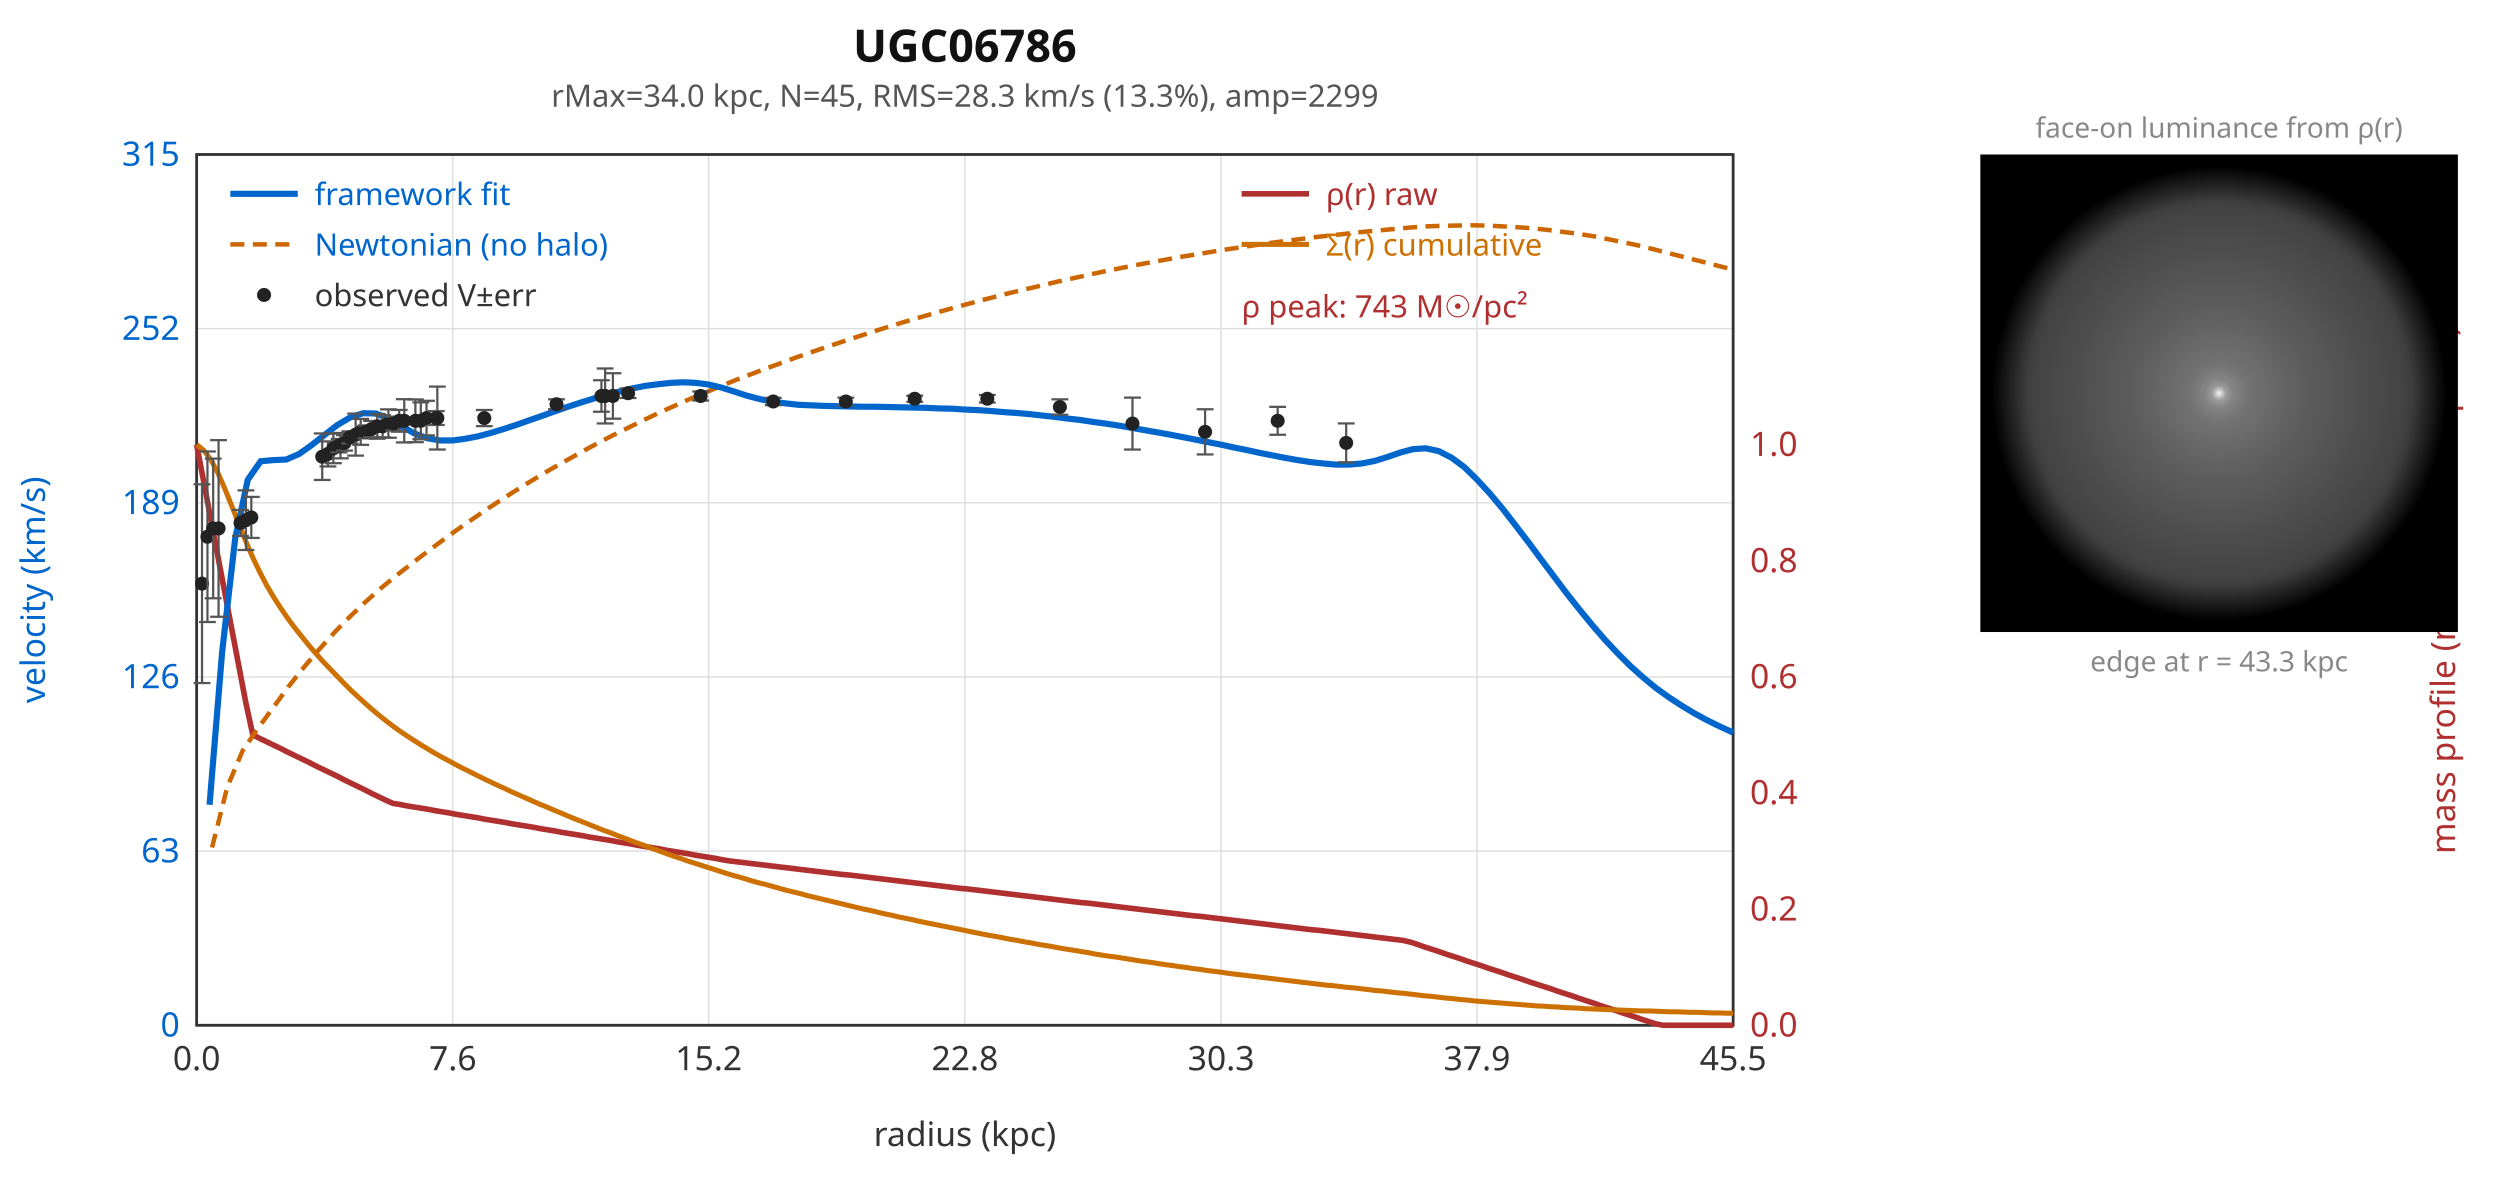
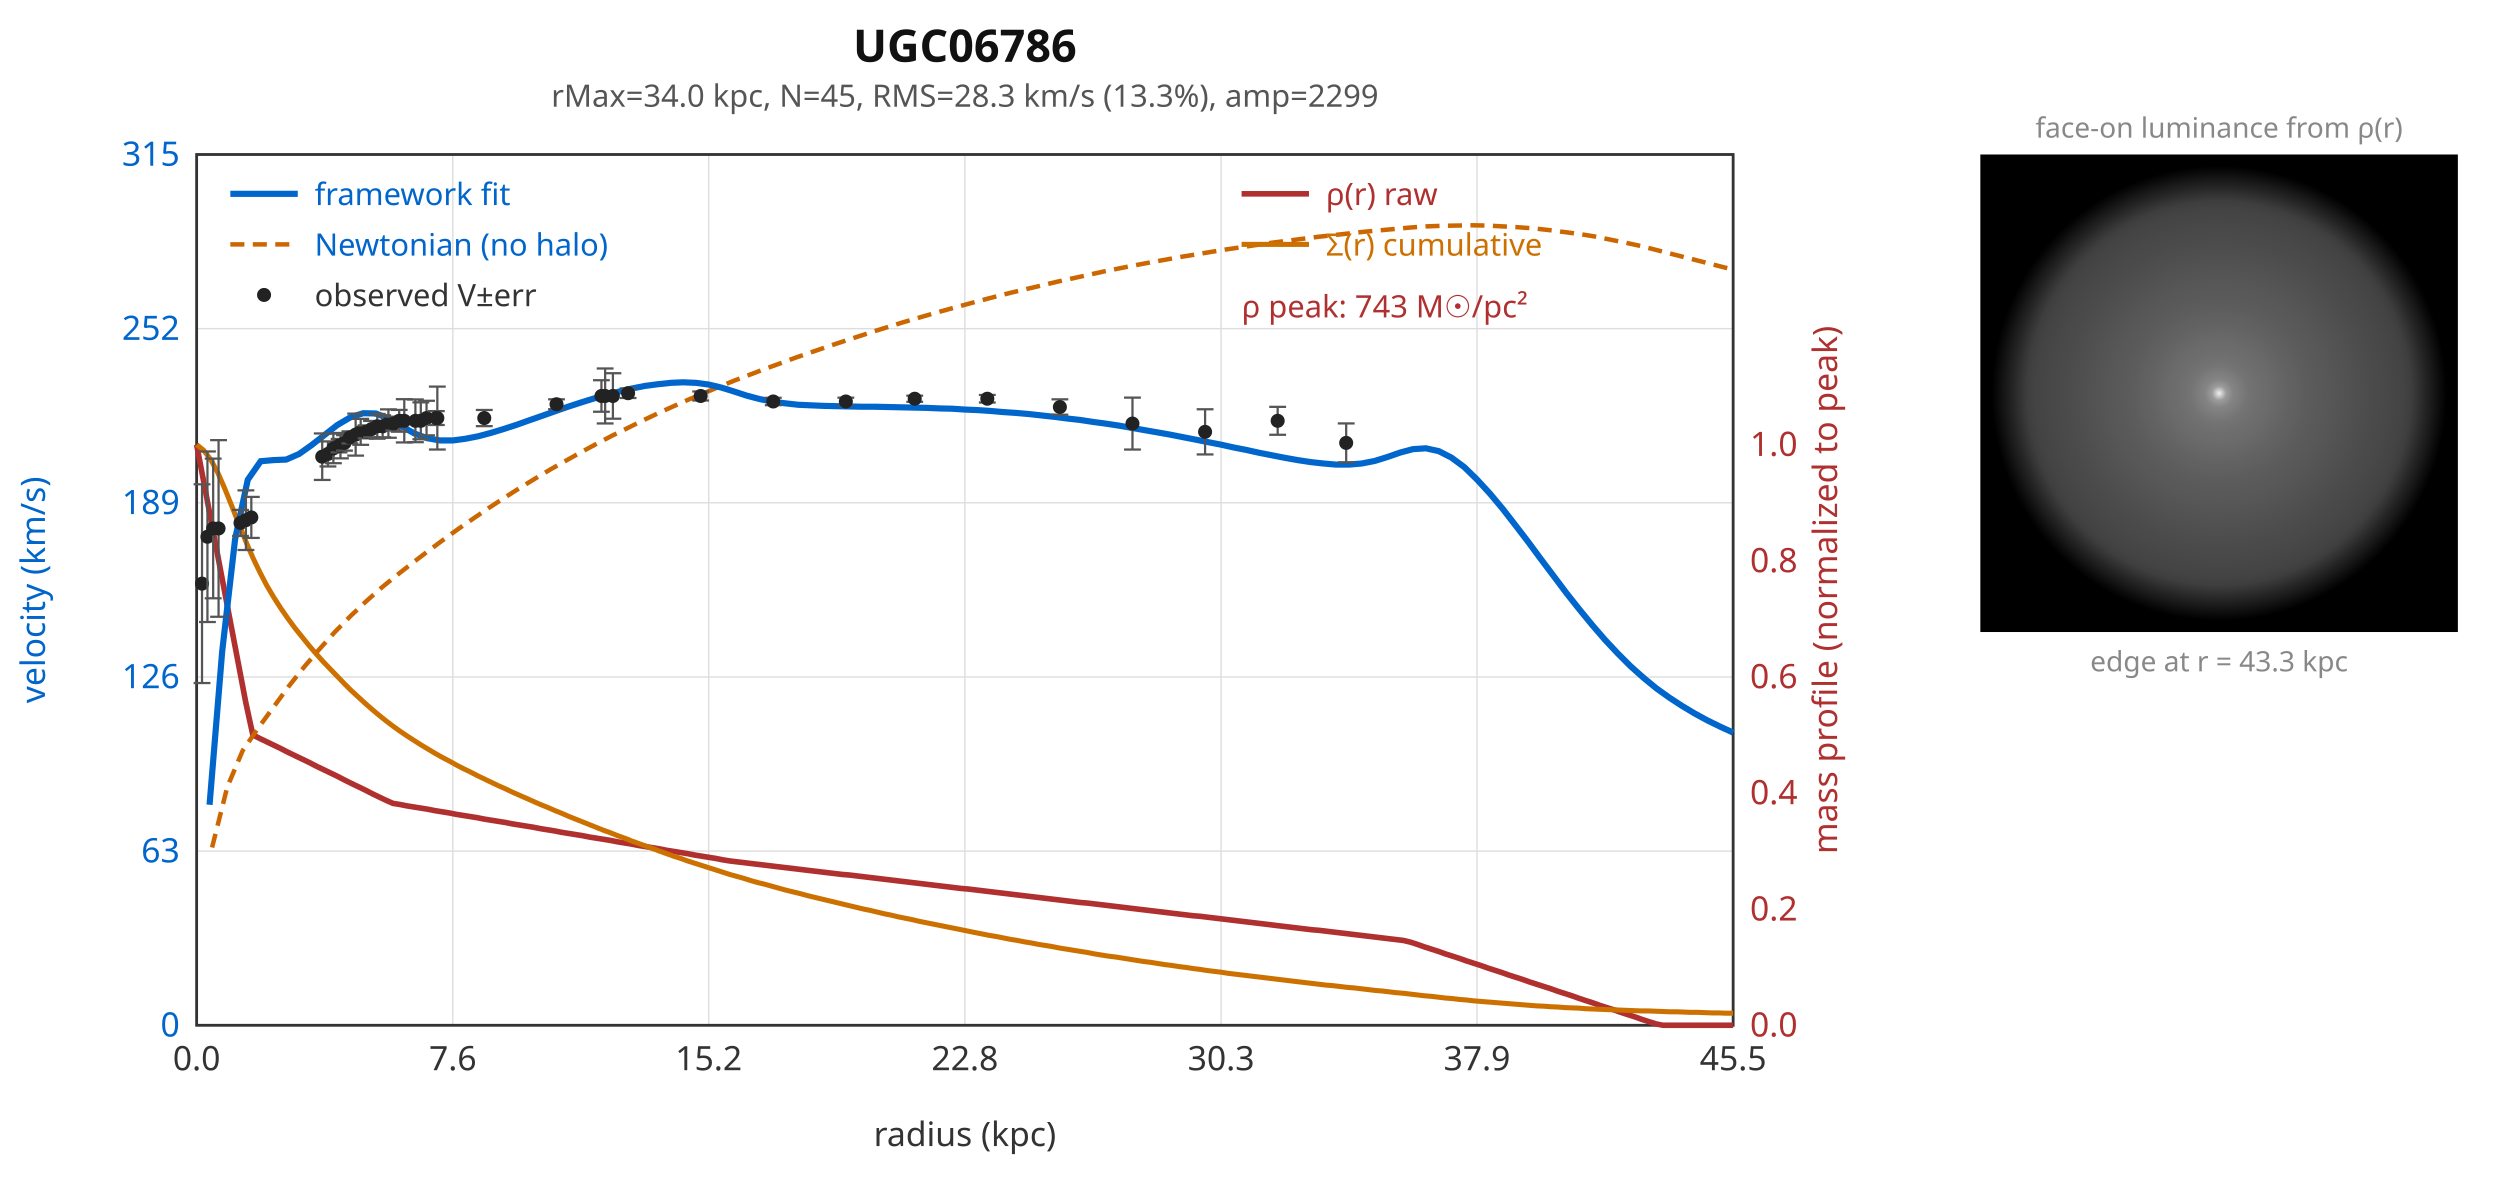
<svg xmlns="http://www.w3.org/2000/svg" viewBox="0 0 890 420" width="890" height="420" font-family="sans-serif" font-size="12">
  <style>
  .ax { stroke: #333; stroke-width: 1; fill: none; }
  .grid { stroke: #ddd; stroke-width: 0.5; fill: none; }
  .lbl { fill: #333; }
  .lbl-l { fill: #0066cc; }
  .lbl-r { fill: #b03030; }
  .obs { fill: #222; }
  .err { stroke: #555; stroke-width: 0.8; fill: none; }
  .fw { stroke: #0066cc; stroke-width: 2.2; fill: none; }
  .nt { stroke: #cc6600; stroke-width: 1.6; fill: none; stroke-dasharray: 5,3; }
  .lbl-s { fill: #cc7000; }
  .rho { stroke: #b03030; stroke-width: 2.0; fill: none; }
  .sig { stroke: #cc7000; stroke-width: 1.8; fill: none; }
  .title { fill: #111; font-size: 16px; font-weight: 600; }
  .subtitle { fill: #555; font-size: 11px; }
  .preview-bg { fill: #000; }
  .preview-lbl { fill: #888; font-size: 10px; }
  .legend { font-size: 11px; }
</style>
  <text x="343.5" y="22" text-anchor="middle" class="title">UGC06786</text>
  <text x="343.5" y="38" text-anchor="middle" class="subtitle">rMax=34.0 kpc, N=45, RMS=28.3 km/s (13.3%), amp=2299</text>
  <line x1="70" y1="365.0" x2="617" y2="365.0" class="grid" />
  <text x="64" y="369.0" text-anchor="end" class="lbl-l">0</text>
  <line x1="70" y1="303.0" x2="617" y2="303.0" class="grid" />
  <text x="64" y="307.0" text-anchor="end" class="lbl-l">63</text>
  <line x1="70" y1="241.0" x2="617" y2="241.0" class="grid" />
  <text x="64" y="245.0" text-anchor="end" class="lbl-l">126</text>
  <line x1="70" y1="179.0" x2="617" y2="179.0" class="grid" />
  <text x="64" y="183.0" text-anchor="end" class="lbl-l">189</text>
  <line x1="70" y1="117.0" x2="617" y2="117.0" class="grid" />
  <text x="64" y="121.0" text-anchor="end" class="lbl-l">252</text>
  <line x1="70" y1="55.0" x2="617" y2="55.0" class="grid" />
  <text x="64" y="59.0" text-anchor="end" class="lbl-l">315</text>
  <text x="623" y="369.0" text-anchor="start" class="lbl-r">0.0</text>
  <text x="623" y="327.7" text-anchor="start" class="lbl-r">0.2</text>
  <text x="623" y="286.3" text-anchor="start" class="lbl-r">0.4</text>
  <text x="623" y="245.0" text-anchor="start" class="lbl-r">0.6</text>
  <text x="623" y="203.7" text-anchor="start" class="lbl-r">0.8</text>
  <text x="623" y="162.3" text-anchor="start" class="lbl-r">1.0</text>
  <line x1="70.0" y1="55" x2="70.0" y2="365" class="grid" />
  <text x="70.0" y="381" text-anchor="middle" class="lbl">0.0</text>
  <line x1="161.2" y1="55" x2="161.2" y2="365" class="grid" />
  <text x="161.2" y="381" text-anchor="middle" class="lbl">7.6</text>
  <line x1="252.3" y1="55" x2="252.3" y2="365" class="grid" />
  <text x="252.3" y="381" text-anchor="middle" class="lbl">15.2</text>
  <line x1="343.5" y1="55" x2="343.5" y2="365" class="grid" />
  <text x="343.5" y="381" text-anchor="middle" class="lbl">22.8</text>
  <line x1="434.7" y1="55" x2="434.7" y2="365" class="grid" />
  <text x="434.7" y="381" text-anchor="middle" class="lbl">30.3</text>
  <line x1="525.8" y1="55" x2="525.8" y2="365" class="grid" />
  <text x="525.8" y="381" text-anchor="middle" class="lbl">37.9</text>
  <line x1="617.0" y1="55" x2="617.0" y2="365" class="grid" />
  <text x="617.0" y="381" text-anchor="middle" class="lbl">45.5</text>
  <text x="343.5" y="408" text-anchor="middle" class="lbl">radius (kpc)</text>
  <text x="16" y="210" text-anchor="middle" class="lbl-l" transform="rotate(-90, 16, 210)">velocity (km/s)</text>
-   <text x="874" y="210" text-anchor="middle" class="lbl-r" transform="rotate(-90, 874, 210)">mass profile (normalized to peak)</text>
+   <text x="654" y="210" text-anchor="middle" class="lbl-r" transform="rotate(-90, 654, 210)">mass profile (normalized to peak)</text>
  <rect x="70" y="55" width="547" height="310" class="ax" />
  <path d="M 70.0,158.3 L 72.5,171.4 L 75.0,184.6 L 77.5,197.7 L 80.0,210.8 L 82.5,223.9 L 85.0,237.0 L 87.5,250.1 L 90.0,261.6 L 92.5,262.9 L 95.0,264.1 L 97.5,265.3 L 100.0,266.5 L 102.5,267.8 L 105.0,269.0 L 107.5,270.2 L 110.0,271.4 L 112.5,272.7 L 115.0,273.9 L 117.5,275.1 L 120.0,276.3 L 122.5,277.6 L 124.9,278.8 L 127.4,280.0 L 129.9,281.2 L 132.4,282.5 L 134.9,283.7 L 137.4,284.9 L 139.9,286.0 L 142.4,286.4 L 144.9,286.9 L 147.4,287.3 L 149.9,287.7 L 152.4,288.1 L 154.9,288.6 L 157.4,289.0 L 159.9,289.4 L 162.4,289.9 L 164.9,290.3 L 167.4,290.7 L 169.9,291.1 L 172.4,291.6 L 174.9,292.0 L 177.4,292.4 L 179.9,292.8 L 182.4,293.3 L 184.9,293.7 L 187.4,294.1 L 189.9,294.5 L 192.4,295.0 L 194.9,295.4 L 197.4,295.8 L 199.9,296.3 L 202.4,296.7 L 204.9,297.1 L 207.4,297.5 L 209.9,298.0 L 212.4,298.4 L 214.9,298.8 L 217.4,299.2 L 219.9,299.7 L 222.4,300.1 L 224.9,300.5 L 227.4,301.0 L 229.9,301.4 L 232.4,301.8 L 234.8,302.2 L 237.3,302.7 L 239.8,303.1 L 242.3,303.5 L 244.8,303.9 L 247.3,304.4 L 249.8,304.8 L 252.3,305.2 L 254.8,305.6 L 257.3,306.1 L 259.8,306.5 L 262.3,306.8 L 264.8,307.1 L 267.3,307.4 L 269.8,307.7 L 272.3,308.0 L 274.8,308.3 L 277.3,308.6 L 279.8,308.9 L 282.3,309.2 L 284.8,309.5 L 287.3,309.8 L 289.8,310.1 L 292.3,310.4 L 294.8,310.7 L 297.3,311.0 L 299.8,311.3 L 302.3,311.5 L 304.8,311.8 L 307.3,312.1 L 309.8,312.4 L 312.3,312.7 L 314.8,313.0 L 317.3,313.3 L 319.8,313.6 L 322.3,313.9 L 324.8,314.2 L 327.3,314.5 L 329.8,314.8 L 332.3,315.1 L 334.8,315.4 L 337.3,315.7 L 339.8,316.0 L 342.3,316.3 L 344.7,316.5 L 347.2,316.8 L 349.7,317.1 L 352.2,317.4 L 354.7,317.7 L 357.2,318.0 L 359.7,318.3 L 362.2,318.6 L 364.7,318.9 L 367.2,319.2 L 369.7,319.5 L 372.2,319.8 L 374.7,320.1 L 377.2,320.4 L 379.7,320.7 L 382.2,321.0 L 384.7,321.3 L 387.2,321.5 L 389.7,321.8 L 392.2,322.1 L 394.7,322.4 L 397.2,322.7 L 399.7,323.0 L 402.2,323.3 L 404.7,323.6 L 407.2,323.9 L 409.7,324.2 L 412.2,324.5 L 414.7,324.8 L 417.2,325.1 L 419.7,325.4 L 422.2,325.7 L 424.7,326.0 L 427.2,326.2 L 429.7,326.5 L 432.2,326.8 L 434.7,327.1 L 437.2,327.4 L 439.7,327.7 L 442.2,328.0 L 444.7,328.3 L 447.2,328.6 L 449.7,328.9 L 452.2,329.2 L 454.6,329.5 L 457.1,329.8 L 459.6,330.1 L 462.1,330.4 L 464.6,330.7 L 467.1,331.0 L 469.6,331.2 L 472.1,331.5 L 474.6,331.8 L 477.1,332.1 L 479.6,332.4 L 482.1,332.7 L 484.6,333.0 L 487.1,333.3 L 489.6,333.6 L 492.1,333.9 L 494.6,334.2 L 497.1,334.5 L 499.6,334.8 L 502.1,335.4 L 504.6,336.2 L 507.1,337.1 L 509.6,337.9 L 512.1,338.7 L 514.6,339.6 L 517.1,340.4 L 519.6,341.2 L 522.1,342.1 L 524.6,342.9 L 527.1,343.7 L 529.6,344.6 L 532.1,345.4 L 534.6,346.2 L 537.1,347.1 L 539.6,347.9 L 542.1,348.7 L 544.6,349.6 L 547.1,350.4 L 549.6,351.2 L 552.1,352.0 L 554.6,352.9 L 557.1,353.7 L 559.6,354.5 L 562.1,355.4 L 564.5,356.2 L 567.0,357.0 L 569.5,357.9 L 572.0,358.7 L 574.5,359.5 L 577.0,360.4 L 579.5,361.2 L 582.0,362.0 L 584.5,362.9 L 587.0,363.7 L 589.5,364.5 L 592.0,365.0 L 594.5,365.0 L 597.0,365.0 L 599.5,365.0 L 602.0,365.0 L 604.5,365.0 L 607.0,365.0 L 609.5,365.0 L 612.0,365.0 L 614.5,365.0 L 617.0,365.0" class="rho" />
  <path d="M 70.0,158.3 L 72.5,160.3 L 75.0,163.6 L 77.5,168.2 L 80.0,173.9 L 82.5,180.1 L 85.0,186.5 L 87.5,192.7 L 90.0,198.5 L 92.5,203.7 L 95.0,208.5 L 97.5,212.7 L 100.0,216.6 L 102.5,220.2 L 105.0,223.6 L 107.5,226.7 L 110.0,229.8 L 112.5,232.7 L 115.0,235.5 L 117.5,238.1 L 120.0,240.7 L 122.5,243.3 L 124.9,245.7 L 127.4,248.0 L 129.9,250.3 L 132.4,252.5 L 134.9,254.6 L 137.4,256.6 L 139.9,258.5 L 142.4,260.3 L 144.9,262.0 L 147.4,263.6 L 149.9,265.2 L 152.4,266.7 L 154.9,268.2 L 157.4,269.6 L 159.9,270.9 L 162.4,272.3 L 164.9,273.6 L 167.4,274.8 L 169.9,276.1 L 172.4,277.3 L 174.9,278.5 L 177.4,279.7 L 179.9,280.8 L 182.4,282.0 L 184.9,283.1 L 187.4,284.2 L 189.9,285.3 L 192.4,286.4 L 194.9,287.4 L 197.4,288.5 L 199.9,289.5 L 202.4,290.6 L 204.9,291.6 L 207.4,292.6 L 209.9,293.6 L 212.4,294.6 L 214.9,295.6 L 217.4,296.5 L 219.9,297.5 L 222.4,298.4 L 224.9,299.4 L 227.4,300.3 L 229.9,301.2 L 232.4,302.1 L 234.8,303.0 L 237.3,303.9 L 239.8,304.8 L 242.3,305.6 L 244.8,306.5 L 247.3,307.3 L 249.8,308.1 L 252.3,308.9 L 254.8,309.7 L 257.3,310.5 L 259.8,311.3 L 262.3,312.0 L 264.8,312.7 L 267.3,313.5 L 269.8,314.2 L 272.3,314.8 L 274.8,315.5 L 277.3,316.2 L 279.8,316.9 L 282.3,317.5 L 284.8,318.1 L 287.3,318.8 L 289.8,319.4 L 292.3,320.0 L 294.8,320.6 L 297.3,321.2 L 299.8,321.8 L 302.3,322.4 L 304.8,323.0 L 307.3,323.6 L 309.8,324.1 L 312.3,324.7 L 314.8,325.3 L 317.3,325.8 L 319.8,326.4 L 322.3,326.9 L 324.8,327.4 L 327.3,328.0 L 329.8,328.5 L 332.3,329.0 L 334.8,329.5 L 337.3,330.0 L 339.8,330.5 L 342.3,331.0 L 344.7,331.5 L 347.2,332.0 L 349.7,332.5 L 352.2,333.0 L 354.7,333.4 L 357.2,333.9 L 359.7,334.4 L 362.2,334.8 L 364.7,335.3 L 367.2,335.7 L 369.7,336.2 L 372.2,336.6 L 374.7,337.0 L 377.2,337.5 L 379.7,337.9 L 382.2,338.3 L 384.7,338.7 L 387.2,339.1 L 389.7,339.6 L 392.2,340.0 L 394.7,340.4 L 397.2,340.7 L 399.7,341.1 L 402.2,341.5 L 404.7,341.9 L 407.2,342.3 L 409.7,342.6 L 412.2,343.0 L 414.7,343.4 L 417.2,343.7 L 419.7,344.1 L 422.2,344.4 L 424.7,344.8 L 427.2,345.1 L 429.7,345.5 L 432.2,345.8 L 434.7,346.1 L 437.2,346.5 L 439.7,346.8 L 442.2,347.1 L 444.7,347.4 L 447.2,347.7 L 449.7,348.0 L 452.2,348.3 L 454.6,348.6 L 457.1,348.9 L 459.6,349.2 L 462.1,349.5 L 464.6,349.8 L 467.1,350.1 L 469.6,350.4 L 472.1,350.7 L 474.6,350.9 L 477.1,351.2 L 479.6,351.5 L 482.1,351.7 L 484.6,352.0 L 487.1,352.3 L 489.6,352.6 L 492.1,352.8 L 494.6,353.1 L 497.1,353.4 L 499.6,353.6 L 502.1,353.9 L 504.6,354.2 L 507.1,354.5 L 509.6,354.7 L 512.1,355.0 L 514.6,355.3 L 517.1,355.5 L 519.6,355.8 L 522.1,356.0 L 524.6,356.3 L 527.1,356.5 L 529.6,356.7 L 532.1,356.9 L 534.6,357.1 L 537.1,357.3 L 539.6,357.5 L 542.1,357.7 L 544.6,357.9 L 547.1,358.1 L 549.6,358.2 L 552.1,358.4 L 554.6,358.5 L 557.1,358.7 L 559.6,358.8 L 562.1,358.9 L 564.5,359.1 L 567.0,359.2 L 569.5,359.3 L 572.0,359.4 L 574.5,359.5 L 577.0,359.6 L 579.5,359.7 L 582.0,359.8 L 584.5,359.9 L 587.0,359.9 L 589.5,360.0 L 592.0,360.1 L 594.5,360.2 L 597.0,360.2 L 599.5,360.3 L 602.0,360.4 L 604.5,360.4 L 607.0,360.5 L 609.5,360.6 L 612.0,360.6 L 614.5,360.7 L 617.0,360.7" class="sig" />
  <path d="M 75.5,301.7 L 80.9,280.2 L 86.4,267.2 L 91.9,259.2 L 97.4,251.7 L 102.8,244.3 L 108.3,237.4 L 113.8,231.0 L 119.2,225.0 L 124.7,219.4 L 130.2,214.2 L 135.6,209.4 L 141.1,204.9 L 146.6,200.6 L 152.1,196.4 L 157.5,192.4 L 163.0,188.4 L 168.5,184.6 L 173.9,180.9 L 179.4,177.3 L 184.9,173.8 L 190.3,170.5 L 195.8,167.2 L 201.3,164.1 L 206.8,161.0 L 212.2,158.1 L 217.7,155.2 L 223.2,152.5 L 228.6,149.8 L 234.1,147.2 L 239.6,144.7 L 245.0,142.3 L 250.5,140.0 L 256.0,137.7 L 261.4,135.5 L 266.9,133.4 L 272.4,131.3 L 277.9,129.3 L 283.3,127.3 L 288.8,125.4 L 294.3,123.5 L 299.7,121.7 L 305.2,119.9 L 310.7,118.1 L 316.1,116.4 L 321.6,114.7 L 327.1,113.1 L 332.6,111.5 L 338.0,110.0 L 343.5,108.5 L 349.0,107.0 L 354.4,105.6 L 359.9,104.2 L 365.4,102.9 L 370.9,101.6 L 376.3,100.3 L 381.8,99.1 L 387.3,97.9 L 392.7,96.7 L 398.2,95.6 L 403.7,94.5 L 409.1,93.5 L 414.6,92.5 L 420.1,91.5 L 425.6,90.6 L 431.0,89.7 L 436.5,88.8 L 442.0,88.0 L 447.4,87.2 L 452.9,86.4 L 458.4,85.7 L 463.8,85.0 L 469.3,84.3 L 474.8,83.7 L 480.3,83.1 L 485.7,82.5 L 491.2,82.0 L 496.7,81.5 L 502.1,81.0 L 507.6,80.6 L 513.1,80.4 L 518.5,80.3 L 524.0,80.2 L 529.5,80.3 L 535.0,80.6 L 540.4,80.9 L 545.9,81.3 L 551.4,81.9 L 556.8,82.6 L 562.3,83.3 L 567.8,84.2 L 573.2,85.3 L 578.7,86.4 L 584.2,87.6 L 589.7,89.0 L 595.1,90.4 L 600.6,91.8 L 606.1,93.2 L 611.5,94.6 L 617.0,96.0" class="nt" />
  <path d="M 74.6,286.5 L 79.1,231.9 L 83.7,191.9 L 88.2,170.8 L 92.8,164.2 L 97.3,163.8 L 101.9,163.6 L 106.5,161.6 L 111.0,158.4 L 115.6,154.8 L 120.1,151.3 L 124.7,148.6 L 129.3,147.1 L 133.8,147.2 L 138.4,149.0 L 142.9,151.7 L 147.5,154.3 L 152.1,156.0 L 156.6,156.8 L 161.2,156.8 L 165.7,156.2 L 170.3,155.3 L 174.8,154.1 L 179.4,152.7 L 184.0,151.2 L 188.5,149.6 L 193.1,148.0 L 197.6,146.4 L 202.2,144.8 L 206.8,143.3 L 211.3,141.9 L 215.9,140.6 L 220.4,139.4 L 225.0,138.3 L 229.5,137.4 L 234.1,136.8 L 238.7,136.3 L 243.2,136.1 L 247.8,136.3 L 252.3,136.9 L 256.9,138.0 L 261.4,139.4 L 266.0,140.9 L 270.6,142.1 L 275.1,143.0 L 279.7,143.6 L 284.2,144.1 L 288.8,144.3 L 293.4,144.5 L 297.9,144.6 L 302.5,144.7 L 307.0,144.8 L 311.6,144.8 L 316.1,144.9 L 320.7,145.0 L 325.3,145.1 L 329.8,145.2 L 334.4,145.4 L 338.9,145.5 L 343.5,145.8 L 348.1,146.0 L 352.6,146.3 L 357.2,146.7 L 361.7,147.0 L 366.3,147.4 L 370.8,147.9 L 375.4,148.4 L 380.0,149.0 L 384.5,149.5 L 389.1,150.2 L 393.6,150.8 L 398.2,151.5 L 402.8,152.3 L 407.3,153.1 L 411.9,153.9 L 416.4,154.7 L 421.0,155.6 L 425.6,156.5 L 430.1,157.4 L 434.7,158.3 L 439.2,159.3 L 443.8,160.2 L 448.3,161.2 L 452.9,162.1 L 457.5,163.0 L 462.0,163.8 L 466.6,164.5 L 471.1,165.0 L 475.7,165.4 L 480.2,165.4 L 484.8,165.0 L 489.4,164.1 L 493.9,162.7 L 498.5,161.1 L 503.0,159.9 L 507.6,159.6 L 512.2,160.6 L 516.7,162.9 L 521.3,166.3 L 525.8,170.7 L 530.4,175.7 L 535.0,181.2 L 539.5,187.0 L 544.1,193.0 L 548.6,199.1 L 553.2,205.2 L 557.7,211.2 L 562.3,217.0 L 566.9,222.6 L 571.4,227.8 L 576.0,232.7 L 580.5,237.2 L 585.1,241.3 L 589.6,245.0 L 594.2,248.3 L 598.8,251.3 L 603.3,254.0 L 607.9,256.5 L 612.4,258.7 L 617.0,260.8" class="fw" />
  <line x1="71.92" y1="172.41" x2="71.92" y2="243.16" class="err" />
  <line x1="68.92" y1="172.41" x2="74.92" y2="172.41" class="err" />
  <line x1="68.92" y1="243.16" x2="74.92" y2="243.16" class="err" />
  <circle cx="71.92" cy="207.78" r="2.5" class="obs" />
  <line x1="73.85" y1="160.72" x2="73.85" y2="221.44" class="err" />
  <line x1="70.85" y1="160.72" x2="76.85" y2="160.72" class="err" />
  <line x1="70.85" y1="221.44" x2="76.85" y2="221.44" class="err" />
  <circle cx="73.85" cy="191.08" r="2.5" class="obs" />
  <line x1="75.89" y1="163.27" x2="75.89" y2="212.99" class="err" />
  <line x1="72.89" y1="163.27" x2="78.89" y2="163.27" class="err" />
  <line x1="72.89" y1="212.99" x2="78.89" y2="212.99" class="err" />
  <circle cx="75.89" cy="188.13" r="2.5" class="obs" />
  <line x1="77.81" y1="156.69" x2="77.81" y2="219.57" class="err" />
  <line x1="74.81" y1="156.69" x2="80.81" y2="156.69" class="err" />
  <line x1="74.81" y1="219.57" x2="80.81" y2="219.57" class="err" />
  <circle cx="77.81" cy="188.13" r="2.5" class="obs" />
  <line x1="85.62" y1="181.53" x2="85.62" y2="190.80" class="err" />
  <line x1="82.62" y1="181.53" x2="88.62" y2="181.53" class="err" />
  <line x1="82.62" y1="190.80" x2="88.62" y2="190.80" class="err" />
  <circle cx="85.62" cy="186.17" r="2.5" class="obs" />
  <line x1="87.55" y1="174.57" x2="87.55" y2="195.80" class="err" />
  <line x1="84.55" y1="174.57" x2="90.55" y2="174.57" class="err" />
  <line x1="84.55" y1="195.80" x2="90.55" y2="195.80" class="err" />
  <circle cx="87.55" cy="185.18" r="2.5" class="obs" />
  <line x1="89.47" y1="176.90" x2="89.47" y2="191.50" class="err" />
  <line x1="86.47" y1="176.90" x2="92.47" y2="176.90" class="err" />
  <line x1="86.47" y1="191.50" x2="92.47" y2="191.50" class="err" />
  <circle cx="89.47" cy="184.20" r="2.5" class="obs" />
  <line x1="114.71" y1="154.31" x2="114.71" y2="170.86" class="err" />
  <line x1="111.71" y1="154.31" x2="117.71" y2="154.31" class="err" />
  <line x1="111.71" y1="170.86" x2="117.71" y2="170.86" class="err" />
  <circle cx="114.71" cy="162.58" r="2.5" class="obs" />
  <line x1="116.75" y1="157.14" x2="116.75" y2="166.06" class="err" />
  <line x1="113.75" y1="157.14" x2="119.75" y2="157.14" class="err" />
  <line x1="113.75" y1="166.06" x2="119.75" y2="166.06" class="err" />
  <circle cx="116.75" cy="161.60" r="2.5" class="obs" />
  <line x1="118.68" y1="154.37" x2="118.68" y2="164.90" class="err" />
  <line x1="115.68" y1="154.37" x2="121.68" y2="154.37" class="err" />
  <line x1="115.68" y1="164.90" x2="121.68" y2="164.90" class="err" />
  <circle cx="118.68" cy="159.64" r="2.5" class="obs" />
  <line x1="120.72" y1="156.27" x2="120.72" y2="161.04" class="err" />
  <line x1="117.72" y1="156.27" x2="123.72" y2="156.27" class="err" />
  <line x1="117.72" y1="161.04" x2="123.72" y2="161.04" class="err" />
  <circle cx="120.72" cy="158.65" r="2.5" class="obs" />
  <line x1="121.20" y1="154.13" x2="121.20" y2="163.17" class="err" />
  <line x1="118.20" y1="154.13" x2="124.20" y2="154.13" class="err" />
  <line x1="118.20" y1="163.17" x2="124.20" y2="163.17" class="err" />
  <circle cx="121.20" cy="158.65" r="2.5" class="obs" />
  <line x1="122.64" y1="154.92" x2="122.64" y2="160.42" class="err" />
  <line x1="119.64" y1="154.92" x2="125.64" y2="154.92" class="err" />
  <line x1="119.64" y1="160.42" x2="125.64" y2="160.42" class="err" />
  <circle cx="122.64" cy="157.67" r="2.5" class="obs" />
  <line x1="124.57" y1="153.56" x2="124.57" y2="157.85" class="err" />
  <line x1="121.57" y1="153.56" x2="127.57" y2="153.56" class="err" />
  <line x1="121.57" y1="157.85" x2="127.57" y2="157.85" class="err" />
  <circle cx="124.57" cy="155.71" r="2.5" class="obs" />
  <line x1="126.61" y1="147.25" x2="126.61" y2="162.20" class="err" />
  <line x1="123.61" y1="147.25" x2="129.61" y2="147.25" class="err" />
  <line x1="123.61" y1="162.20" x2="129.61" y2="162.20" class="err" />
  <circle cx="126.61" cy="154.72" r="2.5" class="obs" />
  <line x1="128.41" y1="149.12" x2="128.41" y2="158.36" class="err" />
  <line x1="125.41" y1="149.12" x2="131.41" y2="149.12" class="err" />
  <line x1="125.41" y1="158.36" x2="131.41" y2="158.36" class="err" />
  <circle cx="128.41" cy="153.74" r="2.5" class="obs" />
  <line x1="130.33" y1="151.44" x2="130.33" y2="156.04" class="err" />
  <line x1="127.33" y1="151.44" x2="133.33" y2="151.44" class="err" />
  <line x1="127.33" y1="156.04" x2="133.33" y2="156.04" class="err" />
  <circle cx="130.33" cy="153.74" r="2.5" class="obs" />
  <line x1="132.26" y1="149.86" x2="132.26" y2="155.66" class="err" />
  <line x1="129.26" y1="149.86" x2="135.26" y2="149.86" class="err" />
  <line x1="129.26" y1="155.66" x2="135.26" y2="155.66" class="err" />
  <circle cx="132.26" cy="152.76" r="2.5" class="obs" />
  <line x1="134.30" y1="147.37" x2="134.30" y2="156.18" class="err" />
  <line x1="131.30" y1="147.37" x2="137.30" y2="147.37" class="err" />
  <line x1="131.30" y1="156.18" x2="137.30" y2="156.18" class="err" />
  <circle cx="134.30" cy="151.78" r="2.5" class="obs" />
  <line x1="136.22" y1="147.85" x2="136.22" y2="155.70" class="err" />
  <line x1="133.22" y1="147.85" x2="139.22" y2="147.85" class="err" />
  <line x1="133.22" y1="155.70" x2="139.22" y2="155.70" class="err" />
  <circle cx="136.22" cy="151.78" r="2.5" class="obs" />
  <line x1="138.27" y1="145.74" x2="138.27" y2="155.84" class="err" />
  <line x1="135.27" y1="145.74" x2="141.27" y2="145.74" class="err" />
  <line x1="135.27" y1="155.84" x2="141.27" y2="155.84" class="err" />
  <circle cx="138.27" cy="150.79" r="2.5" class="obs" />
  <line x1="140.19" y1="148.33" x2="140.19" y2="153.26" class="err" />
  <line x1="137.19" y1="148.33" x2="143.19" y2="148.33" class="err" />
  <line x1="137.19" y1="153.26" x2="143.19" y2="153.26" class="err" />
  <circle cx="140.19" cy="150.79" r="2.5" class="obs" />
  <line x1="142.11" y1="145.93" x2="142.11" y2="153.69" class="err" />
  <line x1="139.11" y1="145.93" x2="145.11" y2="145.93" class="err" />
  <line x1="139.11" y1="153.69" x2="145.11" y2="153.69" class="err" />
  <circle cx="142.11" cy="149.81" r="2.5" class="obs" />
  <line x1="143.92" y1="142.11" x2="143.92" y2="157.51" class="err" />
  <line x1="140.92" y1="142.11" x2="146.92" y2="142.11" class="err" />
  <line x1="140.92" y1="157.51" x2="146.92" y2="157.51" class="err" />
  <circle cx="143.92" cy="149.81" r="2.5" class="obs" />
  <line x1="147.88" y1="142.20" x2="147.88" y2="157.42" class="err" />
  <line x1="144.88" y1="142.20" x2="150.88" y2="142.20" class="err" />
  <line x1="144.88" y1="157.42" x2="150.88" y2="157.42" class="err" />
  <circle cx="147.88" cy="149.81" r="2.5" class="obs" />
  <line x1="149.81" y1="143.24" x2="149.81" y2="156.38" class="err" />
  <line x1="146.81" y1="143.24" x2="152.81" y2="143.24" class="err" />
  <line x1="146.81" y1="156.38" x2="152.81" y2="156.38" class="err" />
  <circle cx="149.81" cy="149.81" r="2.5" class="obs" />
  <line x1="151.85" y1="142.68" x2="151.85" y2="154.98" class="err" />
  <line x1="148.85" y1="142.68" x2="154.85" y2="142.68" class="err" />
  <line x1="148.85" y1="154.98" x2="154.85" y2="154.98" class="err" />
  <circle cx="151.85" cy="148.83" r="2.5" class="obs" />
  <line x1="155.33" y1="146.35" x2="155.33" y2="151.30" class="err" />
  <line x1="152.33" y1="146.35" x2="158.33" y2="146.35" class="err" />
  <line x1="152.33" y1="151.30" x2="158.33" y2="151.30" class="err" />
  <circle cx="155.33" cy="148.83" r="2.5" class="obs" />
  <line x1="155.69" y1="137.63" x2="155.69" y2="160.03" class="err" />
  <line x1="152.69" y1="137.63" x2="158.69" y2="137.63" class="err" />
  <line x1="152.69" y1="160.03" x2="158.69" y2="160.03" class="err" />
  <circle cx="155.69" cy="148.83" r="2.5" class="obs" />
  <line x1="172.40" y1="145.95" x2="172.40" y2="151.71" class="err" />
  <line x1="169.40" y1="145.95" x2="175.40" y2="145.95" class="err" />
  <line x1="169.40" y1="151.71" x2="175.40" y2="151.71" class="err" />
  <circle cx="172.40" cy="148.83" r="2.5" class="obs" />
  <line x1="198.12" y1="142.16" x2="198.12" y2="145.67" class="err" />
  <line x1="195.12" y1="142.16" x2="201.12" y2="142.16" class="err" />
  <line x1="195.12" y1="145.67" x2="201.12" y2="145.67" class="err" />
  <circle cx="198.12" cy="143.91" r="2.5" class="obs" />
  <line x1="214.11" y1="135.36" x2="214.11" y2="146.58" class="err" />
  <line x1="211.11" y1="135.36" x2="217.11" y2="135.36" class="err" />
  <line x1="211.11" y1="146.58" x2="217.11" y2="146.58" class="err" />
  <circle cx="214.11" cy="140.97" r="2.5" class="obs" />
  <line x1="215.43" y1="131.18" x2="215.43" y2="150.75" class="err" />
  <line x1="212.43" y1="131.18" x2="218.43" y2="131.18" class="err" />
  <line x1="212.43" y1="150.75" x2="218.43" y2="150.75" class="err" />
  <circle cx="215.43" cy="140.97" r="2.5" class="obs" />
  <line x1="218.19" y1="132.87" x2="218.19" y2="149.06" class="err" />
  <line x1="215.19" y1="132.87" x2="221.19" y2="132.87" class="err" />
  <line x1="215.19" y1="149.06" x2="221.19" y2="149.06" class="err" />
  <circle cx="218.19" cy="140.97" r="2.5" class="obs" />
  <line x1="223.60" y1="138.27" x2="223.60" y2="141.69" class="err" />
  <line x1="220.60" y1="138.27" x2="226.60" y2="138.27" class="err" />
  <line x1="220.60" y1="141.69" x2="226.60" y2="141.69" class="err" />
  <circle cx="223.60" cy="139.98" r="2.5" class="obs" />
  <line x1="249.44" y1="139.36" x2="249.44" y2="142.58" class="err" />
  <line x1="246.44" y1="139.36" x2="252.44" y2="139.36" class="err" />
  <line x1="246.44" y1="142.58" x2="252.44" y2="142.58" class="err" />
  <circle cx="249.44" cy="140.97" r="2.5" class="obs" />
  <line x1="275.28" y1="141.62" x2="275.28" y2="144.25" class="err" />
  <line x1="272.28" y1="141.62" x2="278.28" y2="141.62" class="err" />
  <line x1="272.28" y1="144.25" x2="278.28" y2="144.25" class="err" />
  <circle cx="275.28" cy="142.93" r="2.5" class="obs" />
  <line x1="301.12" y1="141.57" x2="301.12" y2="144.30" class="err" />
  <line x1="298.12" y1="141.57" x2="304.12" y2="141.57" class="err" />
  <line x1="298.12" y1="144.30" x2="304.12" y2="144.30" class="err" />
  <circle cx="301.12" cy="142.93" r="2.5" class="obs" />
  <line x1="325.64" y1="140.86" x2="325.64" y2="143.04" class="err" />
  <line x1="322.64" y1="140.86" x2="328.64" y2="140.86" class="err" />
  <line x1="322.64" y1="143.04" x2="328.64" y2="143.04" class="err" />
  <circle cx="325.64" cy="141.95" r="2.5" class="obs" />
  <line x1="351.48" y1="140.60" x2="351.48" y2="143.30" class="err" />
  <line x1="348.48" y1="140.60" x2="354.48" y2="140.60" class="err" />
  <line x1="348.48" y1="143.30" x2="354.48" y2="143.30" class="err" />
  <circle cx="351.48" cy="141.95" r="2.5" class="obs" />
  <line x1="377.32" y1="142.16" x2="377.32" y2="147.64" class="err" />
  <line x1="374.32" y1="142.16" x2="380.32" y2="142.16" class="err" />
  <line x1="374.32" y1="147.64" x2="380.32" y2="147.64" class="err" />
  <circle cx="377.32" cy="144.90" r="2.5" class="obs" />
  <line x1="403.16" y1="141.55" x2="403.16" y2="160.04" class="err" />
  <line x1="400.16" y1="141.55" x2="406.16" y2="141.55" class="err" />
  <line x1="400.16" y1="160.04" x2="406.16" y2="160.04" class="err" />
  <circle cx="403.16" cy="150.79" r="2.5" class="obs" />
  <line x1="429.01" y1="145.70" x2="429.01" y2="161.78" class="err" />
  <line x1="426.01" y1="145.70" x2="432.01" y2="145.70" class="err" />
  <line x1="426.01" y1="161.78" x2="432.01" y2="161.78" class="err" />
  <circle cx="429.01" cy="153.74" r="2.5" class="obs" />
  <line x1="454.85" y1="144.84" x2="454.85" y2="154.78" class="err" />
  <line x1="451.85" y1="144.84" x2="457.85" y2="144.84" class="err" />
  <line x1="451.85" y1="154.78" x2="457.85" y2="154.78" class="err" />
  <circle cx="454.85" cy="149.81" r="2.5" class="obs" />
  <line x1="479.24" y1="150.74" x2="479.24" y2="164.60" class="err" />
  <line x1="476.24" y1="150.74" x2="482.24" y2="150.74" class="err" />
  <line x1="476.24" y1="164.60" x2="482.24" y2="164.60" class="err" />
  <circle cx="479.24" cy="157.67" r="2.5" class="obs" />
  <g class="legend">
    <line x1="82" y1="69" x2="106" y2="69" class="fw" />
    <text x="112" y="73" class="lbl-l">framework fit</text>
    <line x1="82" y1="87" x2="106" y2="87" class="nt" />
    <text x="112" y="91" class="lbl-l">Newtonian (no halo)</text>
    <circle cx="94" cy="105" r="2.5" class="obs" />
    <text x="112" y="109" class="lbl">observed V±err</text>
  </g>
  <g class="legend">
    <line x1="442" y1="69" x2="466" y2="69" class="rho" />
    <text x="472" y="73" class="lbl-r">ρ(r) raw</text>
    <line x1="442" y1="87" x2="466" y2="87" class="sig" />
    <text x="472" y="91" class="lbl-s">Σ(r) cumulative</text>
    <text x="442" y="113" class="lbl-r">ρ peak: 743 M☉/pc²</text>
  </g>
  <rect x="705" y="55" width="170" height="170" class="preview-bg" />
  <defs>
    <radialGradient id="g_UGC06786" cx="0.5" cy="0.5" r="0.5">
      <stop offset="0" stop-color="rgb(240,240,240)" />
      <stop offset="0.031" stop-color="rgb(156,156,156)" />
      <stop offset="0.062" stop-color="rgb(132,132,132)" />
      <stop offset="0.094" stop-color="rgb(124,124,124)" />
      <stop offset="0.125" stop-color="rgb(116,116,116)" />
      <stop offset="0.156" stop-color="rgb(112,112,112)" />
      <stop offset="0.188" stop-color="rgb(109,109,109)" />
      <stop offset="0.219" stop-color="rgb(107,107,107)" />
      <stop offset="0.25" stop-color="rgb(104,104,104)" />
      <stop offset="0.281" stop-color="rgb(101,101,101)" />
      <stop offset="0.312" stop-color="rgb(98,98,98)" />
      <stop offset="0.344" stop-color="rgb(96,96,96)" />
      <stop offset="0.375" stop-color="rgb(93,93,93)" />
      <stop offset="0.406" stop-color="rgb(91,91,91)" />
      <stop offset="0.438" stop-color="rgb(89,89,89)" />
      <stop offset="0.469" stop-color="rgb(88,88,88)" />
      <stop offset="0.5" stop-color="rgb(86,86,86)" />
      <stop offset="0.531" stop-color="rgb(84,84,84)" />
      <stop offset="0.562" stop-color="rgb(82,82,82)" />
      <stop offset="0.594" stop-color="rgb(80,80,80)" />
      <stop offset="0.625" stop-color="rgb(78,78,78)" />
      <stop offset="0.656" stop-color="rgb(76,76,76)" />
      <stop offset="0.688" stop-color="rgb(74,74,74)" />
      <stop offset="0.719" stop-color="rgb(73,73,73)" />
      <stop offset="0.75" stop-color="rgb(71,71,71)" />
      <stop offset="0.781" stop-color="rgb(69,69,69)" />
      <stop offset="0.812" stop-color="rgb(67,67,67)" />
      <stop offset="0.844" stop-color="rgb(62,62,62)" />
      <stop offset="0.875" stop-color="rgb(50,50,50)" />
      <stop offset="0.906" stop-color="rgb(37,37,37)" />
      <stop offset="0.938" stop-color="rgb(25,25,25)" />
      <stop offset="0.969" stop-color="rgb(12,12,12)" />
      <stop offset="1" stop-color="rgb(0,0,0)" />
    </radialGradient>
  </defs>
  <circle cx="790" cy="140" r="81" fill="url(#g_UGC06786)" />
  <text x="790" y="49" text-anchor="middle" class="preview-lbl">face-on luminance from ρ(r)</text>
  <text x="790" y="239" text-anchor="middle" class="preview-lbl">edge at r = 43.3 kpc</text>
</svg>
